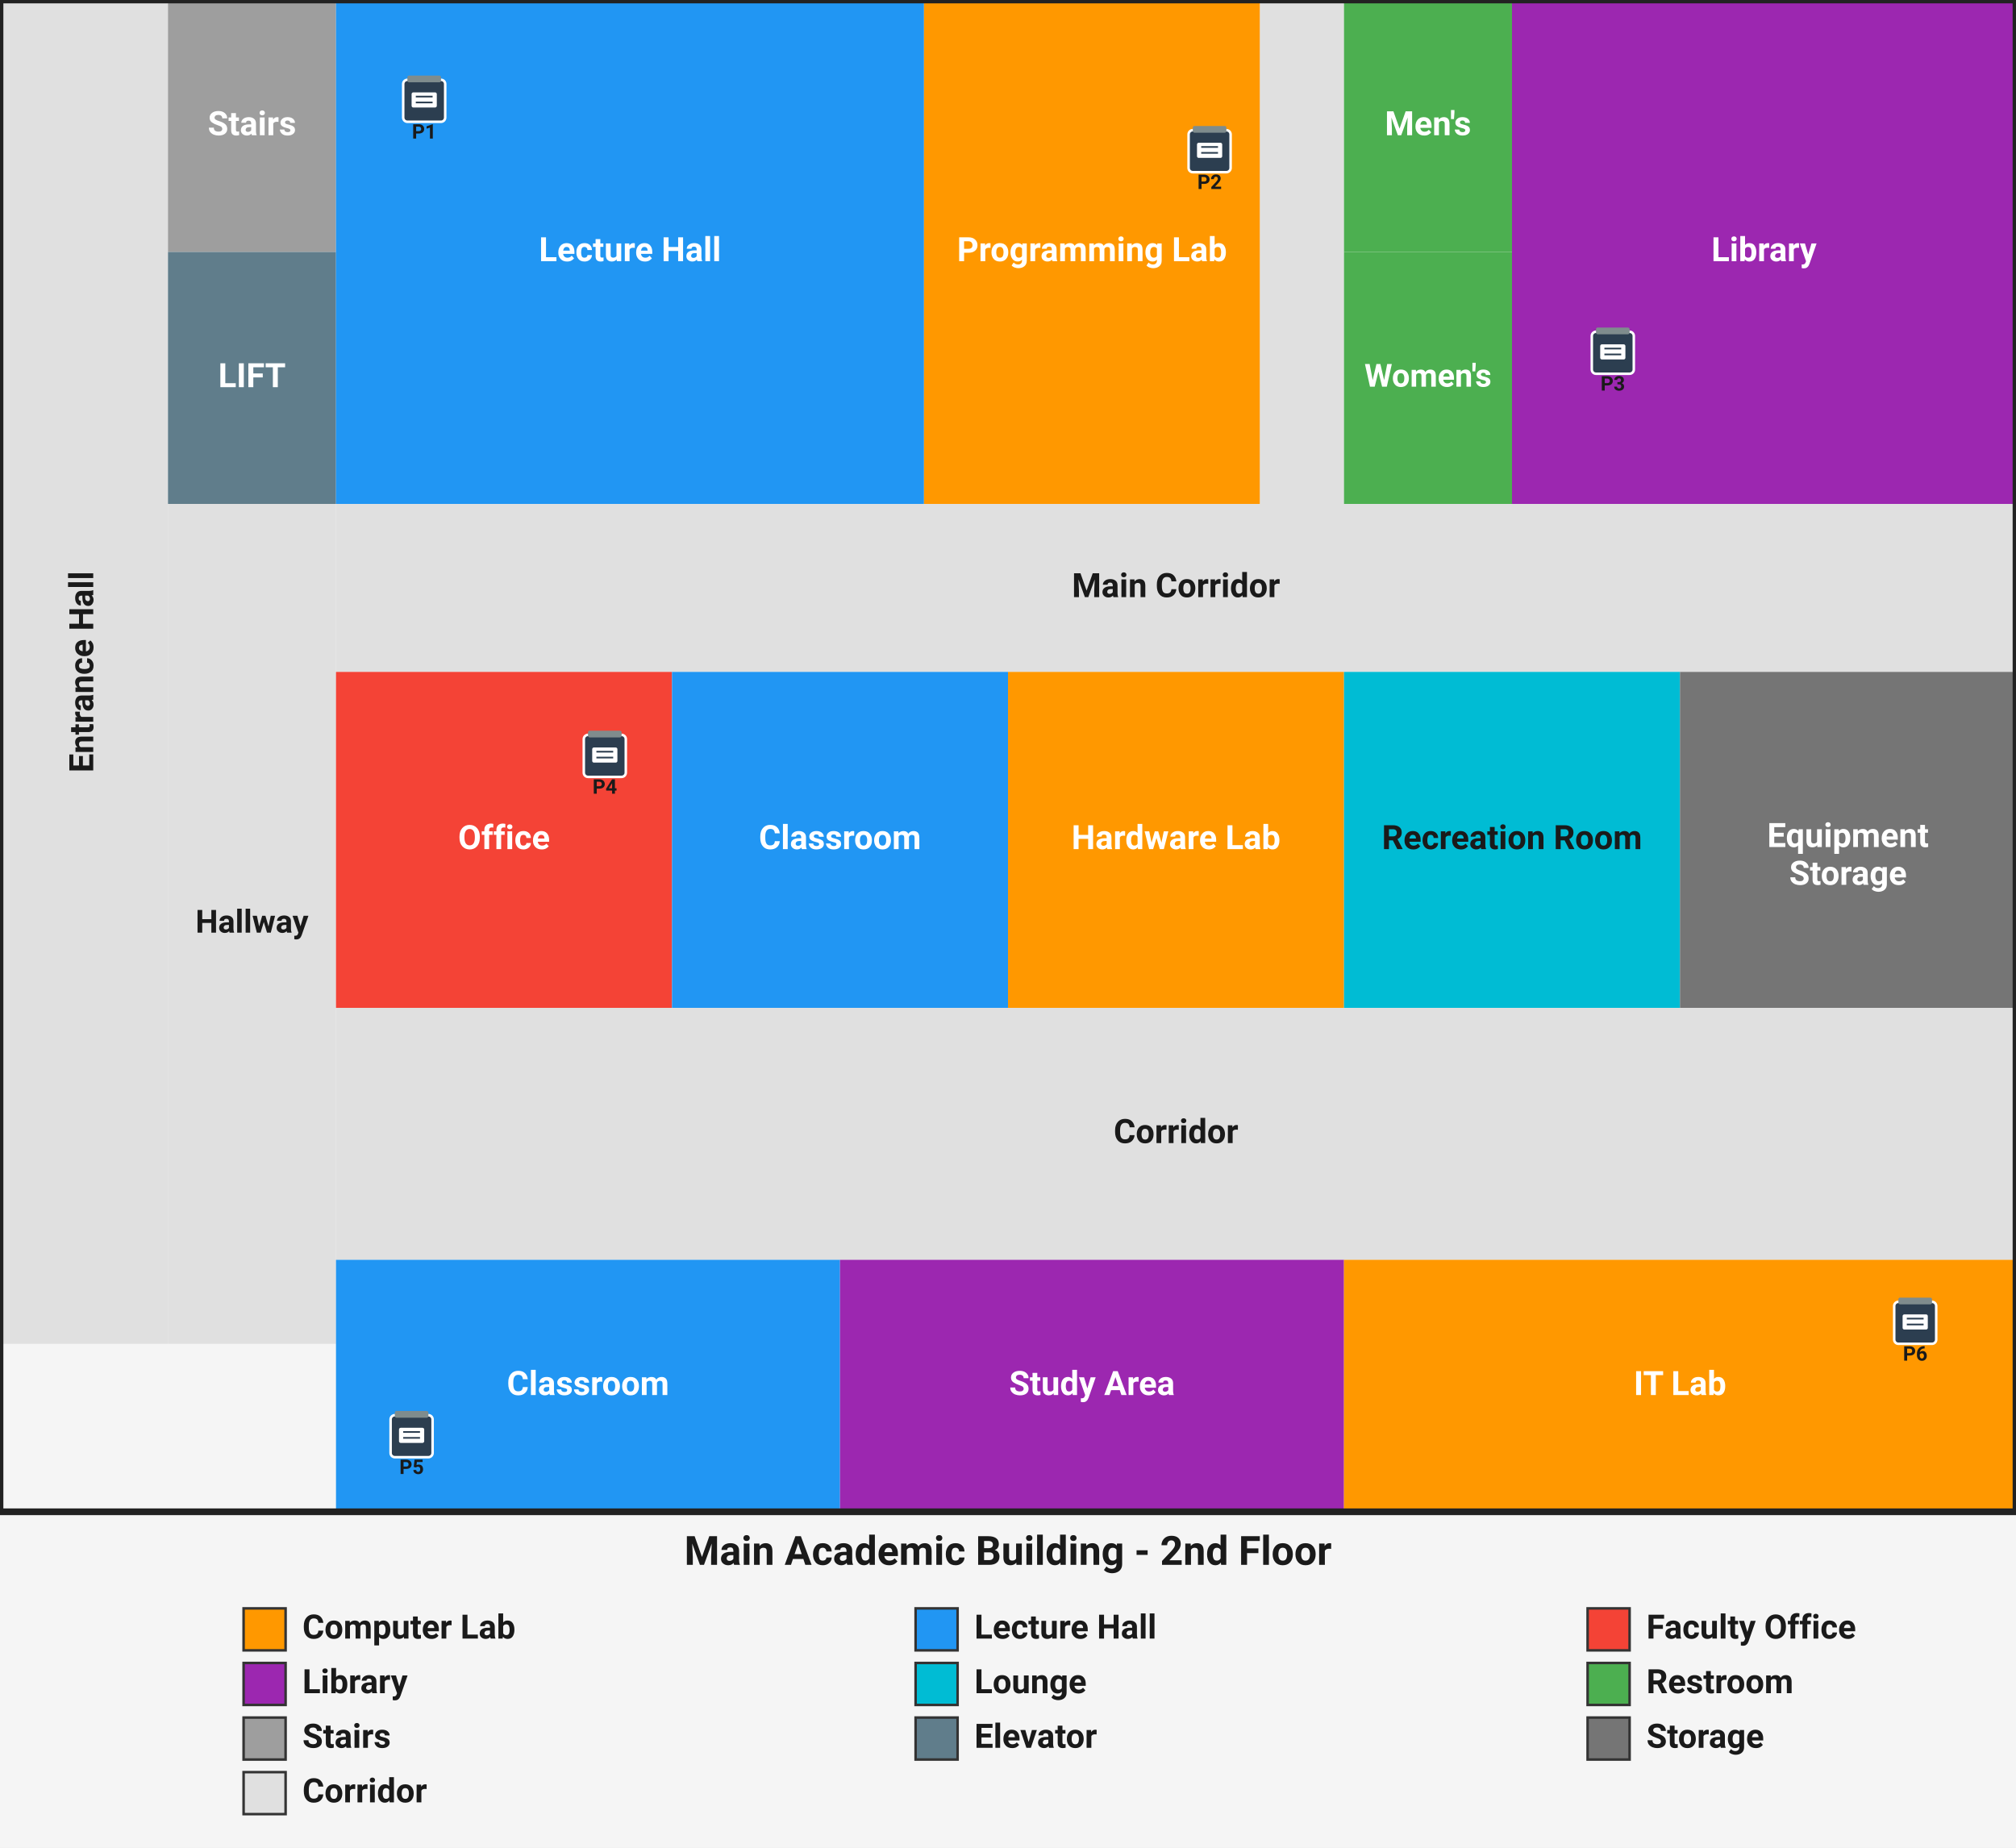
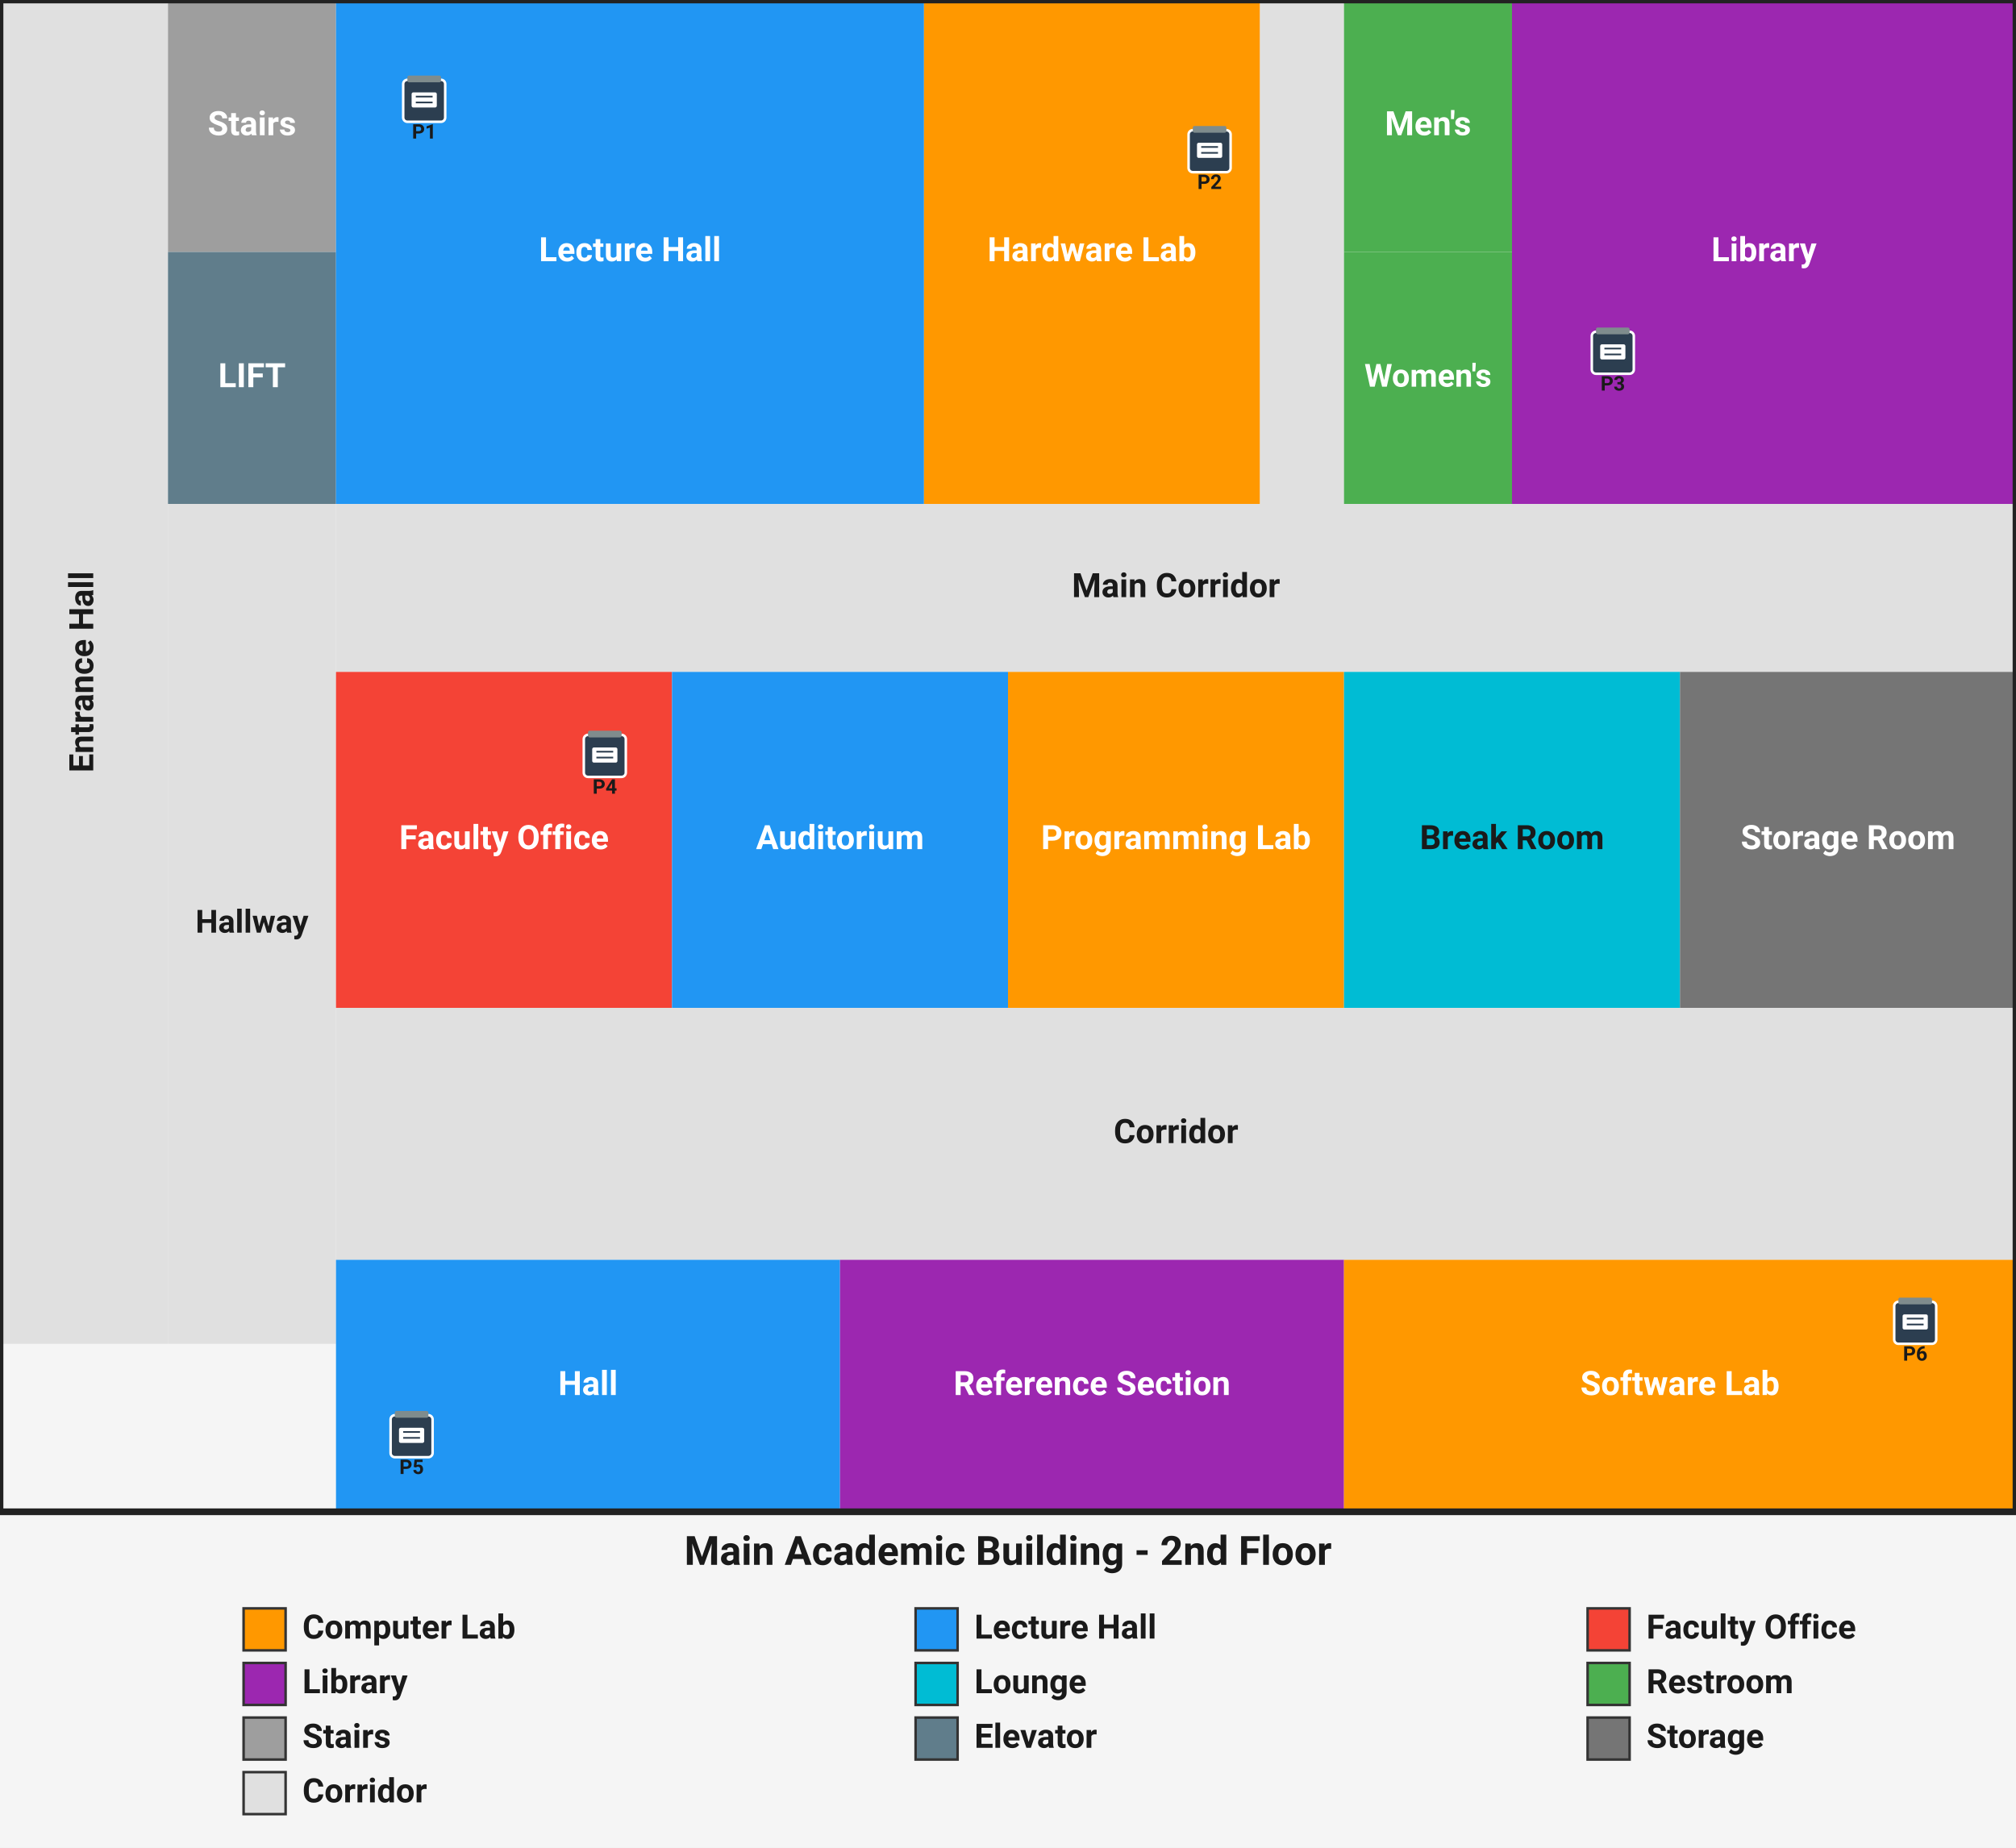
<svg xmlns="http://www.w3.org/2000/svg" viewBox="0 0 2400 2200" width="2400" height="2200" style="display:block; max-width:100%; height:auto;">
  <defs>
    <style>
      text { 
        -webkit-font-smoothing: antialiased;
        -moz-osx-font-smoothing: grayscale;
      }
    </style>
  </defs>
  <rect x="0" y="0" width="2400" height="2200" fill="#f5f5f5" />
  <rect x="0" y="0" width="200" height="1600" fill="#E0E0E0" stroke="none" />
  <text x="100.0" y="800.0" font-family="Roboto,Segoe UI,Arial,sans-serif" font-size="40" font-weight="600" fill="#1a1a1a" text-anchor="middle" dominant-baseline="middle" transform="rotate(-90 100.0 800.0)">
              Entrance Hall
            </text>
  <rect x="200" y="0" width="200" height="300" fill="#9E9E9E" stroke="none" />
  <text x="300.0" y="150.0" font-family="Roboto,Segoe UI,Arial,sans-serif" font-size="40" font-weight="600" fill="white" text-anchor="middle" dominant-baseline="middle">
              Stairs
            </text>
  <rect x="200" y="300" width="200" height="300" fill="#607D8B" stroke="none" />
  <text x="300.0" y="450.0" font-family="Roboto,Segoe UI,Arial,sans-serif" font-size="40" font-weight="600" fill="white" text-anchor="middle" dominant-baseline="middle">
              LIFT
            </text>
  <rect x="200" y="600" width="200" height="1000" fill="#E0E0E0" stroke="none" />
  <text x="300.0" y="1100.0" font-family="Roboto,Segoe UI,Arial,sans-serif" font-size="38" font-weight="600" fill="#1a1a1a" text-anchor="middle" dominant-baseline="middle">
              Hallway
            </text>
  <rect x="400" y="0" width="700" height="600" fill="#2196F3" stroke="none" />
  <text x="750.0" y="300.0" font-family="Roboto,Segoe UI,Arial,sans-serif" font-size="40" font-weight="600" fill="white" text-anchor="middle" dominant-baseline="middle">
              Lecture Hall
            </text>
  <rect x="1100" y="0" width="400" height="600" fill="#FF9800" stroke="none" />
  <text x="1300.0" y="300.0" font-family="Roboto,Segoe UI,Arial,sans-serif" font-size="40" font-weight="600" fill="white" text-anchor="middle" dominant-baseline="middle">
-               Programming Lab
+               Hardware Lab
            </text>
  <rect x="1500" y="0" width="100" height="600" fill="#E0E0E0" stroke="none" />
  <rect x="1600" y="0" width="200" height="300" fill="#4CAF50" stroke="none" />
  <text x="1700.0" y="150.0" font-family="Roboto,Segoe UI,Arial,sans-serif" font-size="40" font-weight="600" fill="white" text-anchor="middle" dominant-baseline="middle">
              Men's
            </text>
  <rect x="1600" y="300" width="200" height="300" fill="#4CAF50" stroke="none" />
  <text x="1700.0" y="450.0" font-family="Roboto,Segoe UI,Arial,sans-serif" font-size="38" font-weight="600" fill="white" text-anchor="middle" dominant-baseline="middle">
              Women's
            </text>
  <rect x="1800" y="0" width="600" height="600" fill="#9C27B0" stroke="none" />
  <text x="2100.0" y="300.0" font-family="Roboto,Segoe UI,Arial,sans-serif" font-size="40" font-weight="600" fill="white" text-anchor="middle" dominant-baseline="middle">
              Library
            </text>
  <rect x="400" y="600" width="2000" height="200" fill="#E0E0E0" stroke="none" />
  <text x="1400.0" y="700.0" font-family="Roboto,Segoe UI,Arial,sans-serif" font-size="40" font-weight="600" fill="#1a1a1a" text-anchor="middle" dominant-baseline="middle">
              Main Corridor
            </text>
  <rect x="400" y="800" width="400" height="400" fill="#F44336" stroke="none" />
  <text x="600.0" y="1000.0" font-family="Roboto,Segoe UI,Arial,sans-serif" font-size="40" font-weight="600" fill="white" text-anchor="middle" dominant-baseline="middle">
-               Office
+               Faculty Office
            </text>
  <rect x="800" y="800" width="400" height="400" fill="#2196F3" stroke="none" />
  <text x="1000.0" y="1000.0" font-family="Roboto,Segoe UI,Arial,sans-serif" font-size="40" font-weight="600" fill="white" text-anchor="middle" dominant-baseline="middle">
-               Classroom
+               Auditorium
            </text>
  <rect x="1200" y="800" width="400" height="400" fill="#FF9800" stroke="none" />
  <text x="1400.0" y="1000.0" font-family="Roboto,Segoe UI,Arial,sans-serif" font-size="40" font-weight="600" fill="white" text-anchor="middle" dominant-baseline="middle">
-               Hardware Lab
+               Programming Lab
            </text>
  <rect x="1600" y="800" width="400" height="400" fill="#00BCD4" stroke="none" />
  <text x="1800.0" y="1000.0" font-family="Roboto,Segoe UI,Arial,sans-serif" font-size="40" font-weight="600" fill="#1a1a1a" text-anchor="middle" dominant-baseline="middle">
-               Recreation Room
+               Break Room
            </text>
  <rect x="2000" y="800" width="400" height="400" fill="#757575" stroke="none" />
-   <g>
-     <text x="2200.0" y="997.5" font-family="Roboto,Segoe UI,Arial,sans-serif" font-size="40" font-weight="600" fill="white" text-anchor="middle" dominant-baseline="middle">
-                   Equipment
-                 </text>
-     <text x="2200.0" y="1042.5" font-family="Roboto,Segoe UI,Arial,sans-serif" font-size="40" font-weight="600" fill="white" text-anchor="middle" dominant-baseline="middle">
-                   Storage
-                 </text>
-   </g>
+   <text x="2200.0" y="1000.0" font-family="Roboto,Segoe UI,Arial,sans-serif" font-size="40" font-weight="600" fill="white" text-anchor="middle" dominant-baseline="middle">
+               Storage Room
+             </text>
  <rect x="400" y="1200" width="2000" height="300" fill="#E0E0E0" stroke="none" />
  <text x="1400.0" y="1350.0" font-family="Roboto,Segoe UI,Arial,sans-serif" font-size="40" font-weight="600" fill="#1a1a1a" text-anchor="middle" dominant-baseline="middle">
              Corridor
            </text>
  <rect x="400" y="1500" width="600" height="300" fill="#2196F3" stroke="none" />
  <text x="700.0" y="1650.0" font-family="Roboto,Segoe UI,Arial,sans-serif" font-size="40" font-weight="600" fill="white" text-anchor="middle" dominant-baseline="middle">
-               Classroom
+               Hall
            </text>
  <rect x="1000" y="1500" width="600" height="300" fill="#9C27B0" stroke="none" />
  <text x="1300.0" y="1650.0" font-family="Roboto,Segoe UI,Arial,sans-serif" font-size="40" font-weight="600" fill="white" text-anchor="middle" dominant-baseline="middle">
-               Study Area
+               Reference Section
            </text>
  <rect x="1600" y="1500" width="800" height="300" fill="#FF9800" stroke="none" />
  <text x="2000.0" y="1650.0" font-family="Roboto,Segoe UI,Arial,sans-serif" font-size="40" font-weight="600" fill="white" text-anchor="middle" dominant-baseline="middle">
-               IT Lab
+               Software Lab
            </text>
  <rect x="480.0" y="95.0" width="50" height="50" fill="#2C3E50" stroke="#FFF" stroke-width="3" rx="5" />
  <rect x="485.0" y="90.0" width="40" height="8" fill="#7F8C8D" rx="2" />
  <rect x="490.0" y="110.0" width="30" height="18" fill="white" rx="2" />
  <line x1="495.0" y1="115.0" x2="515.0" y2="115.0" stroke="#2C3E50" stroke-width="2" />
  <line x1="495.0" y1="122.0" x2="515.0" y2="122.0" stroke="#2C3E50" stroke-width="2" />
  <text x="505.0" y="165.0" font-family="Roboto,Segoe UI,Arial,sans-serif" font-size="24" font-weight="700" fill="#1a1a1a" text-anchor="middle">
      P1
    </text>
  <rect x="1415.0" y="155.0" width="50" height="50" fill="#2C3E50" stroke="#FFF" stroke-width="3" rx="5" />
  <rect x="1420.0" y="150.0" width="40" height="8" fill="#7F8C8D" rx="2" />
  <rect x="1425.0" y="170.0" width="30" height="18" fill="white" rx="2" />
  <line x1="1430.0" y1="175.0" x2="1450.0" y2="175.0" stroke="#2C3E50" stroke-width="2" />
  <line x1="1430.0" y1="182.0" x2="1450.0" y2="182.0" stroke="#2C3E50" stroke-width="2" />
  <text x="1440.0" y="225.0" font-family="Roboto,Segoe UI,Arial,sans-serif" font-size="24" font-weight="700" fill="#1a1a1a" text-anchor="middle">
      P2
    </text>
  <rect x="1895.0" y="395.0" width="50" height="50" fill="#2C3E50" stroke="#FFF" stroke-width="3" rx="5" />
  <rect x="1900.0" y="390.0" width="40" height="8" fill="#7F8C8D" rx="2" />
  <rect x="1905.0" y="410.0" width="30" height="18" fill="white" rx="2" />
  <line x1="1910.0" y1="415.0" x2="1930.0" y2="415.0" stroke="#2C3E50" stroke-width="2" />
  <line x1="1910.0" y1="422.0" x2="1930.0" y2="422.0" stroke="#2C3E50" stroke-width="2" />
  <text x="1920.0" y="465.0" font-family="Roboto,Segoe UI,Arial,sans-serif" font-size="24" font-weight="700" fill="#1a1a1a" text-anchor="middle">
      P3
    </text>
  <rect x="695.0" y="875.0" width="50" height="50" fill="#2C3E50" stroke="#FFF" stroke-width="3" rx="5" />
  <rect x="700.0" y="870.0" width="40" height="8" fill="#7F8C8D" rx="2" />
  <rect x="705.0" y="890.0" width="30" height="18" fill="white" rx="2" />
  <line x1="710.0" y1="895.0" x2="730.0" y2="895.0" stroke="#2C3E50" stroke-width="2" />
  <line x1="710.0" y1="902.0" x2="730.0" y2="902.0" stroke="#2C3E50" stroke-width="2" />
  <text x="720.0" y="945.0" font-family="Roboto,Segoe UI,Arial,sans-serif" font-size="24" font-weight="700" fill="#1a1a1a" text-anchor="middle">
      P4
    </text>
  <rect x="465.0" y="1685.0" width="50" height="50" fill="#2C3E50" stroke="#FFF" stroke-width="3" rx="5" />
  <rect x="470.0" y="1680.0" width="40" height="8" fill="#7F8C8D" rx="2" />
  <rect x="475.0" y="1700.0" width="30" height="18" fill="white" rx="2" />
  <line x1="480.0" y1="1705.0" x2="500.0" y2="1705.0" stroke="#2C3E50" stroke-width="2" />
  <line x1="480.0" y1="1712.0" x2="500.0" y2="1712.0" stroke="#2C3E50" stroke-width="2" />
  <text x="490.0" y="1755.0" font-family="Roboto,Segoe UI,Arial,sans-serif" font-size="24" font-weight="700" fill="#1a1a1a" text-anchor="middle">
      P5
    </text>
  <rect x="2255.0" y="1550.0" width="50" height="50" fill="#2C3E50" stroke="#FFF" stroke-width="3" rx="5" />
  <rect x="2260.0" y="1545.0" width="40" height="8" fill="#7F8C8D" rx="2" />
  <rect x="2265.0" y="1565.0" width="30" height="18" fill="white" rx="2" />
  <line x1="2270.0" y1="1570.0" x2="2290.0" y2="1570.0" stroke="#2C3E50" stroke-width="2" />
  <line x1="2270.0" y1="1577.0" x2="2290.0" y2="1577.0" stroke="#2C3E50" stroke-width="2" />
  <text x="2280.0" y="1620.0" font-family="Roboto,Segoe UI,Arial,sans-serif" font-size="24" font-weight="700" fill="#1a1a1a" text-anchor="middle">
      P6
    </text>
  <rect x="0" y="0" width="2400" height="1800" fill="none" stroke="#222" stroke-width="8" />
  <text x="1200.0" y="1850" font-family="Roboto,Segoe UI,Arial,sans-serif" font-size="48" font-weight="700" fill="#1a1a1a" text-anchor="middle" dominant-baseline="middle">
          Main Academic Building - 2nd Floor
        </text>
  <rect x="290.0" y="1915.0" width="50" height="50" fill="#FF9800" stroke="#333" stroke-width="3" />
  <text x="360.0" y="1940" font-family="Roboto,Segoe UI,Arial,sans-serif" font-size="40" font-weight="700" fill="#1a1a1a" text-anchor="start" dominant-baseline="middle">
          Computer Lab
        </text>
  <rect x="1090.0" y="1915.0" width="50" height="50" fill="#2196F3" stroke="#333" stroke-width="3" />
  <text x="1160.0" y="1940" font-family="Roboto,Segoe UI,Arial,sans-serif" font-size="40" font-weight="700" fill="#1a1a1a" text-anchor="start" dominant-baseline="middle">
          Lecture Hall
        </text>
  <rect x="1890.0" y="1915.0" width="50" height="50" fill="#F44336" stroke="#333" stroke-width="3" />
  <text x="1960.0" y="1940" font-family="Roboto,Segoe UI,Arial,sans-serif" font-size="40" font-weight="700" fill="#1a1a1a" text-anchor="start" dominant-baseline="middle">
          Faculty Office
        </text>
  <rect x="290.0" y="1980.0" width="50" height="50" fill="#9C27B0" stroke="#333" stroke-width="3" />
  <text x="360.0" y="2005" font-family="Roboto,Segoe UI,Arial,sans-serif" font-size="40" font-weight="700" fill="#1a1a1a" text-anchor="start" dominant-baseline="middle">
          Library
        </text>
  <rect x="1090.0" y="1980.0" width="50" height="50" fill="#00BCD4" stroke="#333" stroke-width="3" />
  <text x="1160.0" y="2005" font-family="Roboto,Segoe UI,Arial,sans-serif" font-size="40" font-weight="700" fill="#1a1a1a" text-anchor="start" dominant-baseline="middle">
          Lounge
        </text>
  <rect x="1890.0" y="1980.0" width="50" height="50" fill="#4CAF50" stroke="#333" stroke-width="3" />
  <text x="1960.0" y="2005" font-family="Roboto,Segoe UI,Arial,sans-serif" font-size="40" font-weight="700" fill="#1a1a1a" text-anchor="start" dominant-baseline="middle">
          Restroom
        </text>
  <rect x="290.0" y="2045.0" width="50" height="50" fill="#9E9E9E" stroke="#333" stroke-width="3" />
  <text x="360.0" y="2070" font-family="Roboto,Segoe UI,Arial,sans-serif" font-size="40" font-weight="700" fill="#1a1a1a" text-anchor="start" dominant-baseline="middle">
          Stairs
        </text>
  <rect x="1090.0" y="2045.0" width="50" height="50" fill="#607D8B" stroke="#333" stroke-width="3" />
  <text x="1160.0" y="2070" font-family="Roboto,Segoe UI,Arial,sans-serif" font-size="40" font-weight="700" fill="#1a1a1a" text-anchor="start" dominant-baseline="middle">
          Elevator
        </text>
  <rect x="1890.0" y="2045.0" width="50" height="50" fill="#757575" stroke="#333" stroke-width="3" />
  <text x="1960.0" y="2070" font-family="Roboto,Segoe UI,Arial,sans-serif" font-size="40" font-weight="700" fill="#1a1a1a" text-anchor="start" dominant-baseline="middle">
          Storage
        </text>
  <rect x="290.0" y="2110.0" width="50" height="50" fill="#E0E0E0" stroke="#333" stroke-width="3" />
  <text x="360.0" y="2135" font-family="Roboto,Segoe UI,Arial,sans-serif" font-size="40" font-weight="700" fill="#1a1a1a" text-anchor="start" dominant-baseline="middle">
          Corridor
        </text>
</svg>
